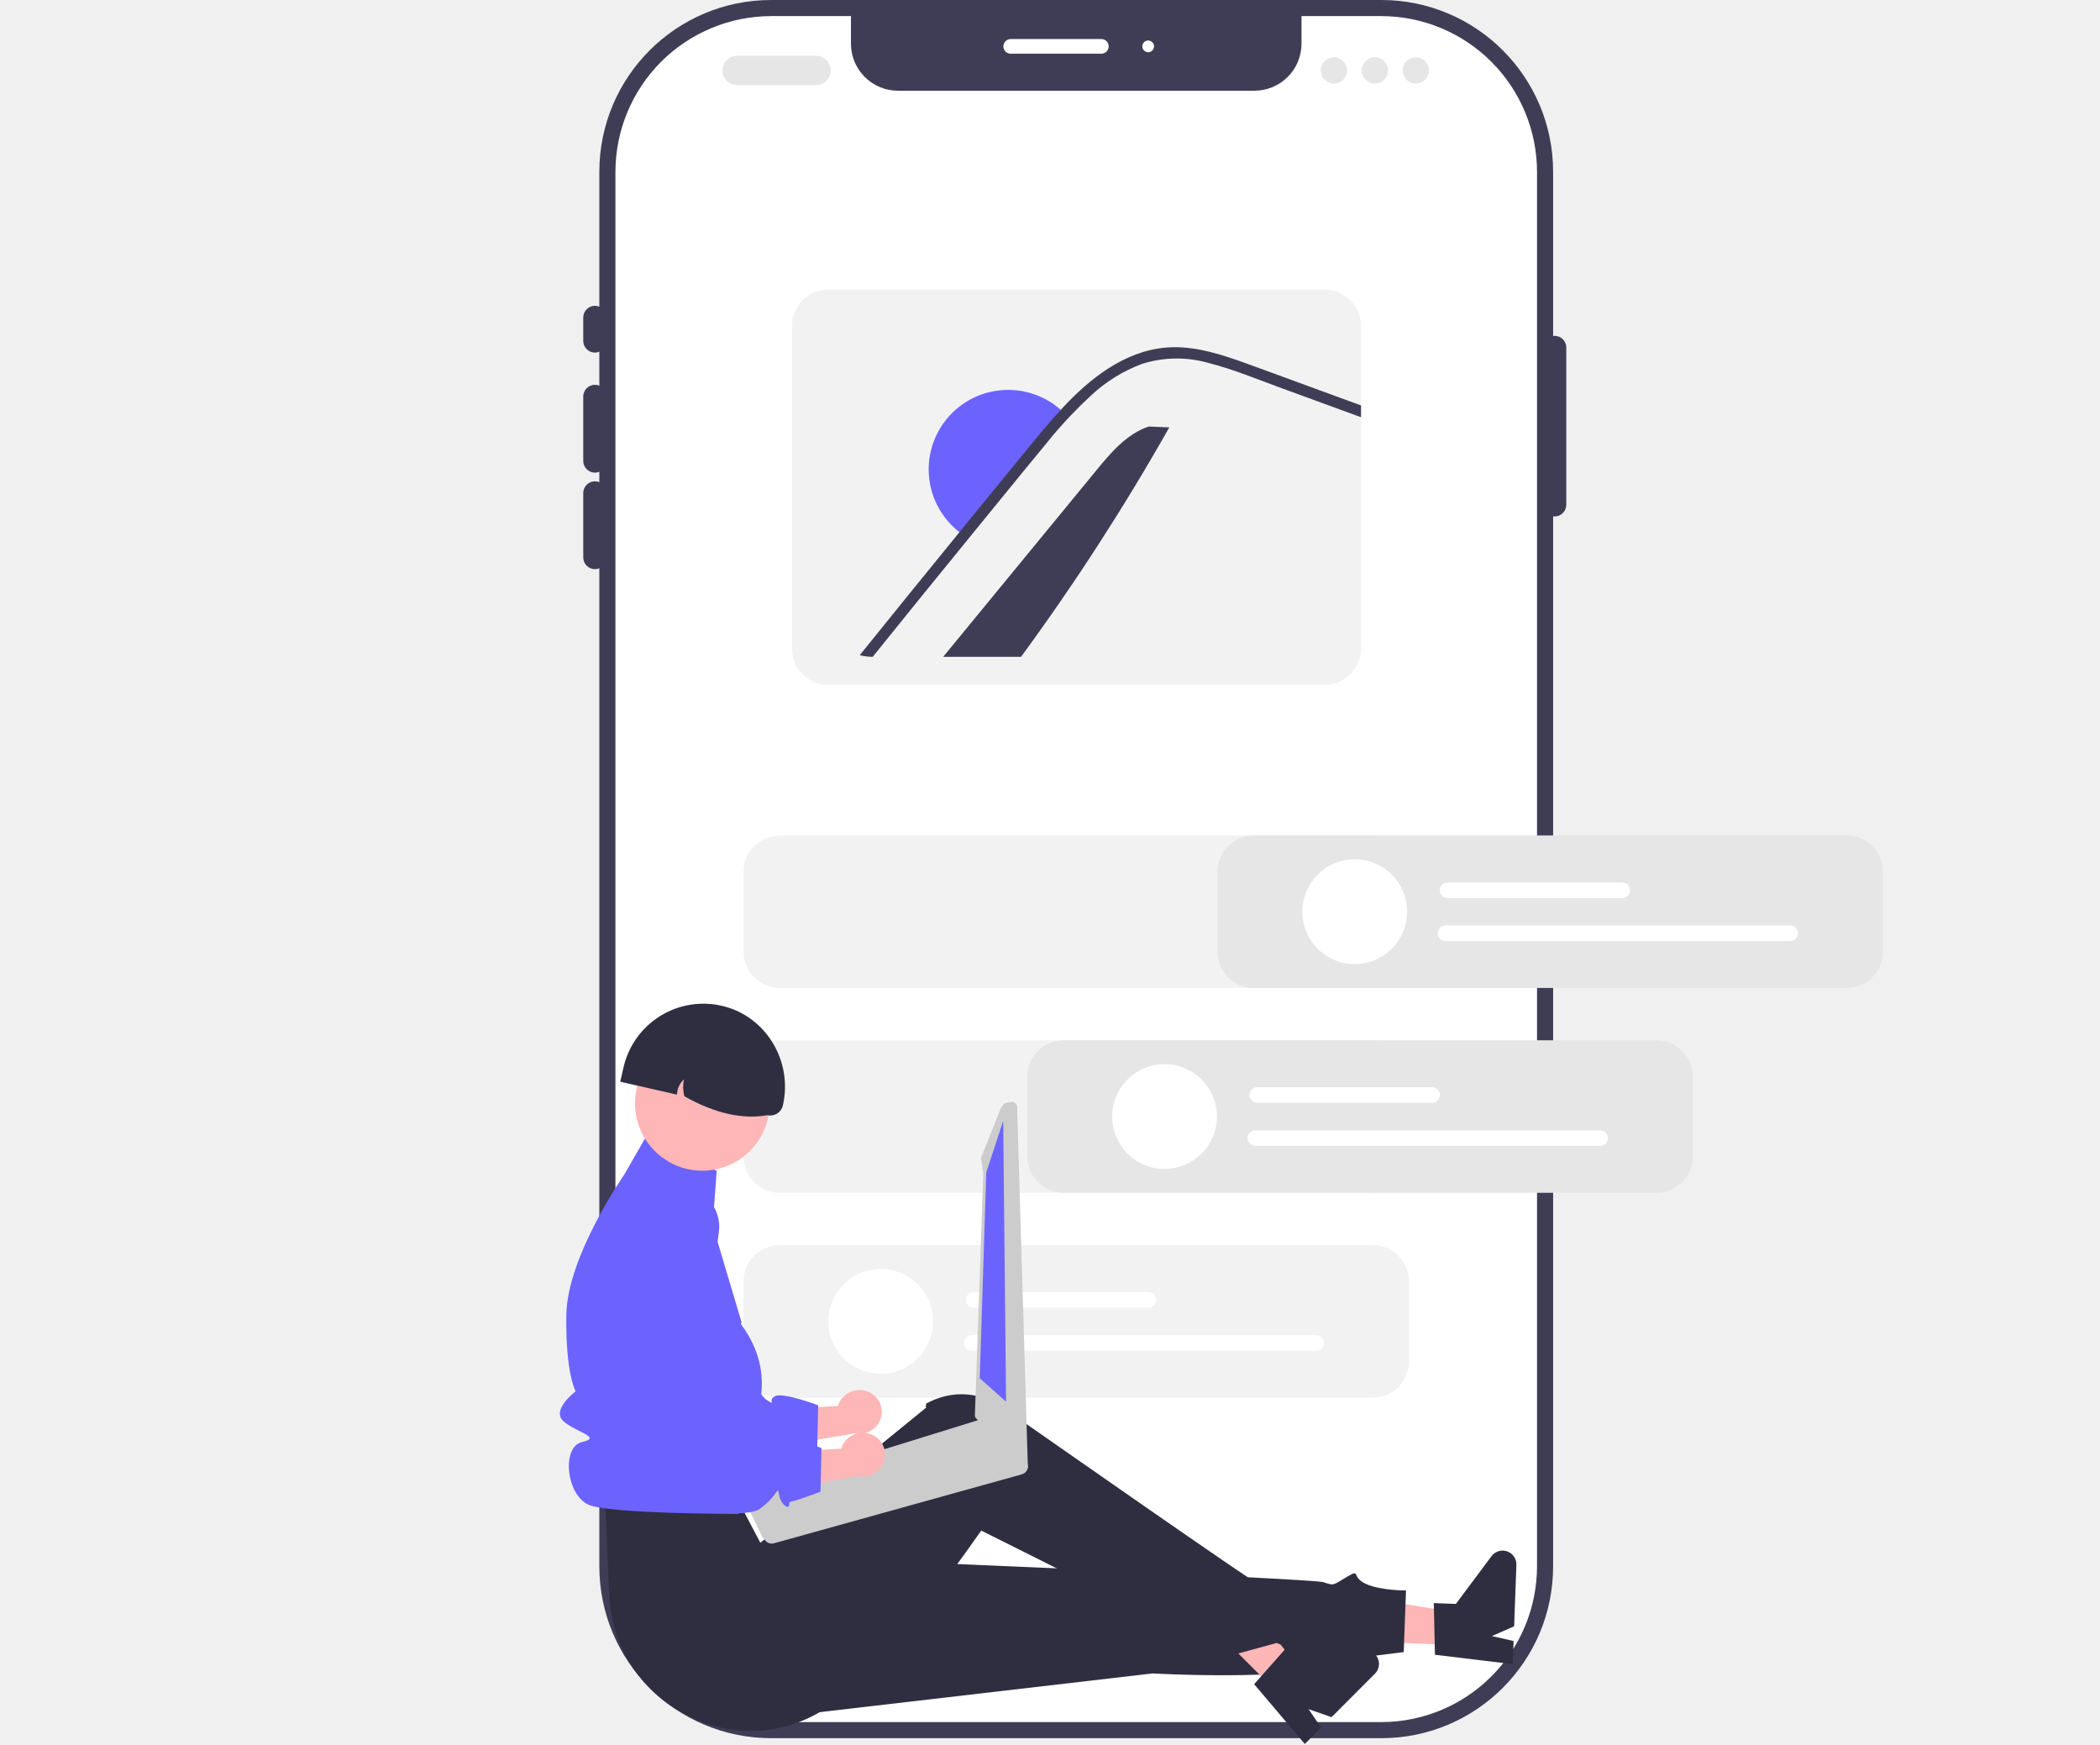
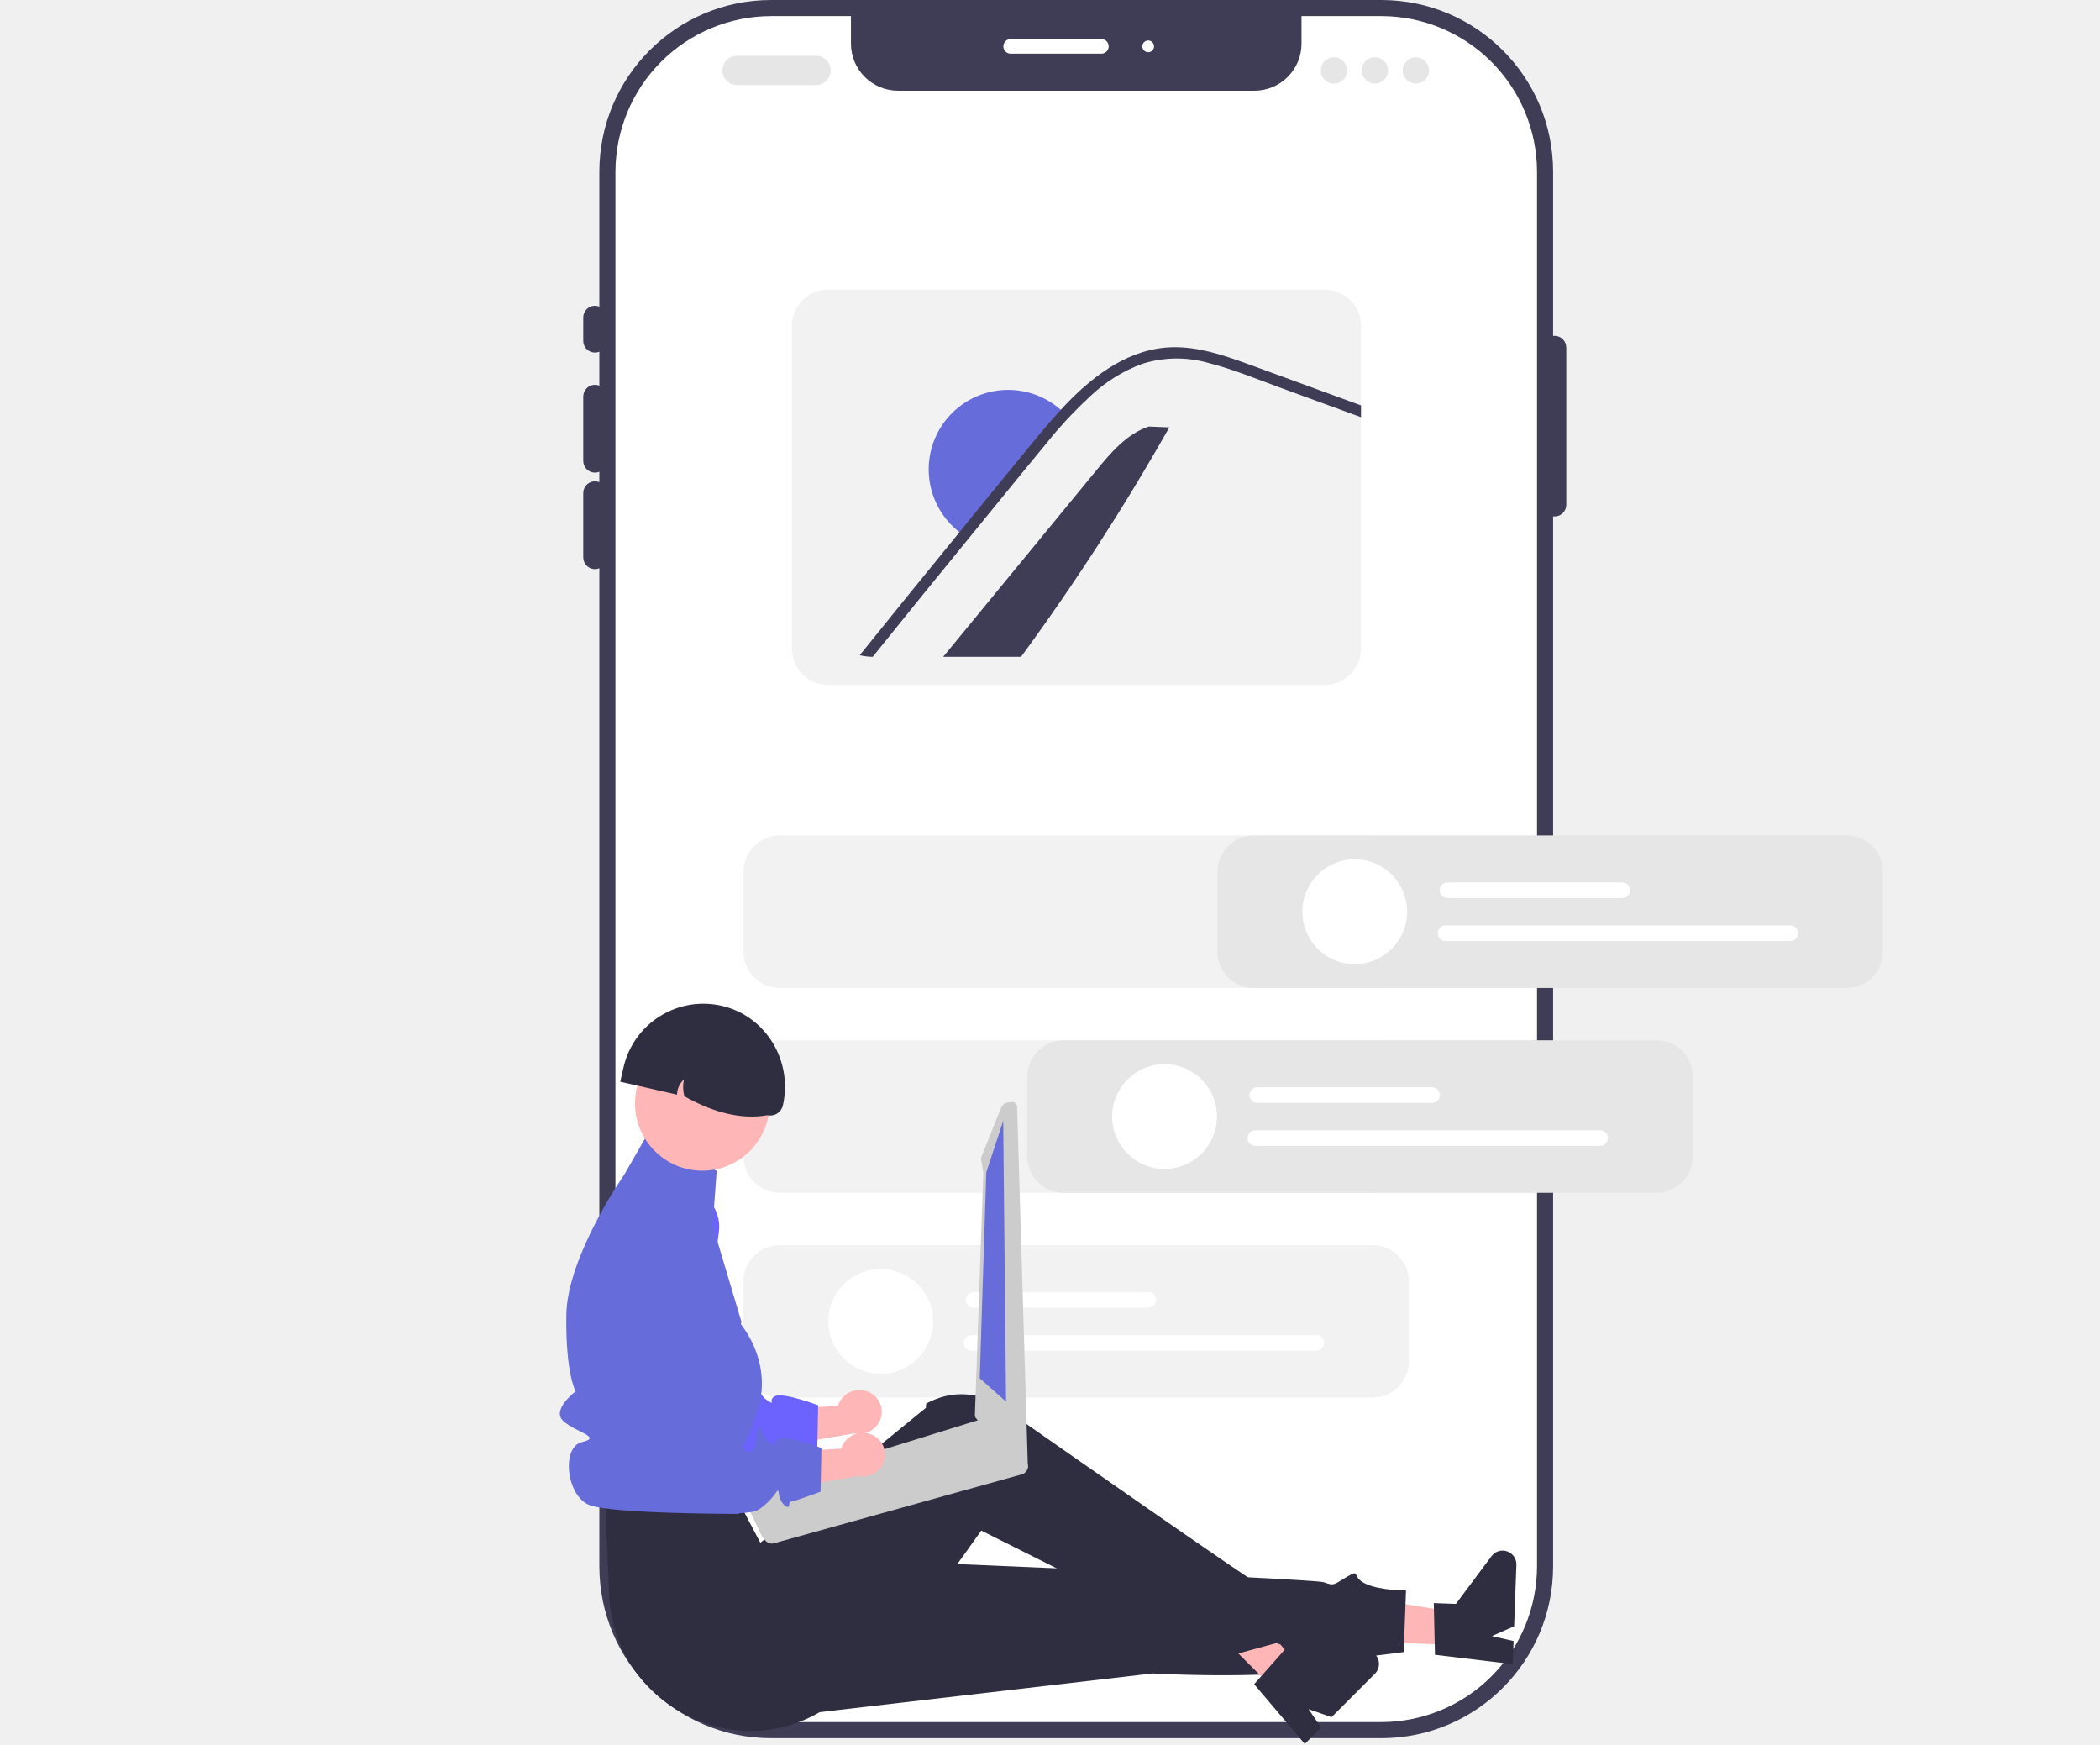
<svg xmlns="http://www.w3.org/2000/svg" width="526" height="437" viewBox="0 0 526 437" fill="none">
  <path d="M345.982 0H193.158C169.389 0 150.121 19.268 150.121 43.037V392.256C150.121 416.025 169.389 435.293 193.158 435.293H345.982C369.751 435.293 389.019 416.025 389.019 392.256V43.037C389.019 19.268 369.751 0 345.982 0Z" fill="#3F3D56" />
  <path d="M384.989 43.04V392.257C384.977 402.598 380.864 412.513 373.551 419.826C366.238 427.139 356.323 431.252 345.981 431.264H193.16C182.818 431.252 172.903 427.139 165.59 419.826C158.277 412.513 154.164 402.598 154.152 392.257V43.04C154.164 32.698 158.277 22.783 165.59 15.471C172.903 8.158 182.818 4.044 193.16 4.032H213.144V10.935C213.144 14.06 214.385 17.058 216.595 19.267C218.805 21.477 221.802 22.719 224.927 22.719H314.214C317.339 22.719 320.336 21.477 322.546 19.267C324.756 17.058 325.997 14.06 325.997 10.935V4.032H345.981C356.323 4.044 366.238 8.158 373.551 15.471C380.864 22.783 384.977 32.698 384.989 43.04Z" fill="white" />
  <path d="M149.022 88.304C148.245 88.303 147.5 87.994 146.95 87.445C146.4 86.895 146.091 86.15 146.09 85.373V79.511C146.09 78.733 146.399 77.988 146.949 77.438C147.499 76.888 148.244 76.579 149.022 76.579C149.799 76.579 150.545 76.888 151.094 77.438C151.644 77.988 151.953 78.733 151.953 79.511V85.373C151.952 86.15 151.643 86.895 151.093 87.445C150.544 87.994 149.799 88.303 149.022 88.304Z" fill="#3F3D56" />
  <path d="M149.022 118.366C148.245 118.365 147.5 118.056 146.95 117.506C146.4 116.957 146.091 116.212 146.09 115.434V99.297C146.09 98.519 146.399 97.774 146.949 97.224C147.499 96.674 148.244 96.365 149.022 96.365C149.799 96.365 150.545 96.674 151.094 97.224C151.644 97.774 151.953 98.519 151.953 99.297V115.434C151.952 116.212 151.643 116.957 151.093 117.506C150.544 118.056 149.799 118.365 149.022 118.366Z" fill="#3F3D56" />
  <path d="M149.022 142.533C148.245 142.532 147.5 142.223 146.95 141.673C146.4 141.124 146.091 140.379 146.09 139.602V123.464C146.09 122.687 146.399 121.941 146.949 121.391C147.499 120.842 148.244 120.533 149.022 120.533C149.799 120.533 150.545 120.842 151.094 121.391C151.644 121.941 151.953 122.687 151.953 123.464V139.602C151.952 140.379 151.643 141.124 151.093 141.673C150.544 142.223 149.799 142.532 149.022 142.533Z" fill="#3F3D56" />
  <path d="M389.385 129.342C388.608 129.341 387.863 129.032 387.314 128.483C386.764 127.933 386.455 127.188 386.454 126.411V87.034C386.454 86.257 386.763 85.511 387.313 84.961C387.862 84.412 388.608 84.103 389.385 84.103C390.163 84.103 390.908 84.412 391.458 84.961C392.008 85.511 392.317 86.257 392.317 87.034V126.411C392.316 127.188 392.007 127.933 391.457 128.483C390.908 129.032 390.163 129.341 389.385 129.342Z" fill="#3F3D56" />
  <path d="M275.867 13.444H253.149C252.664 13.444 252.198 13.251 251.854 12.907C251.51 12.564 251.317 12.098 251.317 11.612C251.317 11.126 251.51 10.66 251.854 10.316C252.198 9.973 252.664 9.78 253.149 9.78H275.867C276.353 9.78 276.819 9.973 277.162 10.316C277.506 10.66 277.699 11.126 277.699 11.612C277.699 12.098 277.506 12.564 277.162 12.907C276.819 13.251 276.353 13.444 275.867 13.444Z" fill="white" />
  <path d="M287.592 13.078C288.401 13.078 289.058 12.421 289.058 11.612C289.058 10.802 288.401 10.146 287.592 10.146C286.783 10.146 286.126 10.802 286.126 11.612C286.126 12.421 286.783 13.078 287.592 13.078Z" fill="white" />
  <path d="M204.412 21.305H184.626C183.655 21.305 182.723 20.919 182.035 20.232C181.348 19.545 180.962 18.613 180.962 17.641C180.962 16.669 181.348 15.737 182.035 15.05C182.723 14.363 183.655 13.977 184.626 13.977H204.412C205.384 13.977 206.316 14.363 207.003 15.05C207.69 15.737 208.077 16.669 208.077 17.641C208.077 18.613 207.69 19.545 207.003 20.232C206.316 20.919 205.384 21.305 204.412 21.305Z" fill="#E6E6E6" />
  <path d="M334.121 20.939C335.942 20.939 337.419 19.462 337.419 17.641C337.419 15.82 335.942 14.343 334.121 14.343C332.3 14.343 330.823 15.82 330.823 17.641C330.823 19.462 332.3 20.939 334.121 20.939Z" fill="#E6E6E6" />
  <path d="M344.38 20.939C346.202 20.939 347.678 19.462 347.678 17.641C347.678 15.82 346.202 14.343 344.38 14.343C342.559 14.343 341.083 15.82 341.083 17.641C341.083 19.462 342.559 20.939 344.38 20.939Z" fill="#E6E6E6" />
  <path d="M354.64 20.939C356.461 20.939 357.937 19.462 357.937 17.641C357.937 15.82 356.461 14.343 354.64 14.343C352.818 14.343 351.342 15.82 351.342 17.641C351.342 19.462 352.818 20.939 354.64 20.939Z" fill="#E6E6E6" />
  <path d="M331.815 72.517H207.456C205.047 72.52 202.738 73.479 201.034 75.182C199.331 76.886 198.373 79.195 198.369 81.604V162.441C198.373 164.85 199.331 167.159 201.034 168.863C202.738 170.566 205.047 171.525 207.456 171.528H331.815C334.225 171.526 336.535 170.568 338.238 168.864C339.942 167.16 340.9 164.85 340.902 162.441V81.604C340.9 79.195 339.942 76.885 338.238 75.181C336.535 73.477 334.225 72.519 331.815 72.517Z" fill="#F2F2F2" />
  <path d="M292.883 107.027C281.644 126.897 269.243 146.086 255.742 164.494H236.24C249.014 148.933 261.797 133.371 274.59 117.809C278.26 113.329 282.243 108.634 287.748 106.814L292.883 107.027Z" fill="#3F3D56" />
-   <path d="M266.966 103.841C264.931 105.96 262.983 108.165 261.148 110.455C257.108 115.32 253.125 120.227 249.128 125.121C246.639 128.165 244.149 131.209 241.689 134.253C240.907 133.751 240.165 133.19 239.47 132.574C235.539 129.163 233.101 124.348 232.678 119.16C232.255 113.973 233.881 108.826 237.207 104.823C240.533 100.82 245.295 98.279 250.472 97.744C255.649 97.21 260.829 98.724 264.903 101.963C265.637 102.536 266.327 103.163 266.966 103.841Z" fill="#6C63FF" />
+   <path d="M266.966 103.841C264.931 105.96 262.983 108.165 261.148 110.455C257.108 115.32 253.125 120.227 249.128 125.121C246.639 128.165 244.149 131.209 241.689 134.253C240.907 133.751 240.165 133.19 239.47 132.574C235.539 129.163 233.101 124.348 232.678 119.16C232.255 113.973 233.881 108.826 237.207 104.823C240.533 100.82 245.295 98.279 250.472 97.744C255.649 97.21 260.829 98.724 264.903 101.963C265.637 102.536 266.327 103.163 266.966 103.841Z" fill="#676CDB" />
  <path d="M340.902 101.529V104.483L339.583 103.999L321.021 97.213C314.975 95.007 308.944 92.487 302.701 90.896C297.269 89.342 291.5 89.416 286.11 91.109C281.305 92.886 276.908 95.616 273.183 99.133C271.534 100.657 269.936 102.218 268.39 103.838C267.884 104.373 267.379 104.908 266.881 105.443C265.386 107.07 263.942 108.733 262.572 110.455C258.534 115.321 254.547 120.231 250.553 125.119C248.062 128.167 245.57 131.209 243.108 134.25C234.886 144.311 226.712 154.392 218.588 164.493C217.494 164.481 216.404 164.343 215.342 164.083C223.63 153.787 231.957 143.517 240.323 133.275C240.514 133.041 240.704 132.806 240.895 132.572C241.877 131.348 242.881 130.117 243.877 128.893C248.047 123.785 252.219 118.682 256.394 113.584C259.428 109.876 262.44 106.154 265.708 102.636C265.906 102.409 266.111 102.189 266.324 101.962C266.639 101.625 266.954 101.295 267.276 100.951C274.377 93.615 283.237 87.13 293.848 86.954C300.092 86.859 306.123 88.837 311.927 90.926C318.178 93.19 324.407 95.491 330.65 97.778L340.902 101.529Z" fill="#3F3D56" />
  <path d="M343.826 350.006H195.315C192.906 350.003 190.596 349.045 188.893 347.342C187.189 345.638 186.231 343.329 186.228 340.92V320.905C186.231 318.496 187.189 316.186 188.893 314.483C190.596 312.779 192.906 311.821 195.315 311.818H343.826C346.235 311.821 348.545 312.779 350.248 314.483C351.952 316.186 352.91 318.496 352.913 320.905V340.92C352.91 343.329 351.952 345.638 350.248 347.342C348.545 349.045 346.235 350.003 343.826 350.006Z" fill="#F2F2F2" />
  <path d="M343.826 247.412H195.315C192.906 247.41 190.596 246.451 188.893 244.748C187.189 243.044 186.231 240.735 186.228 238.326V218.311C186.231 215.902 187.189 213.592 188.893 211.889C190.596 210.185 192.906 209.227 195.315 209.224H343.826C346.235 209.227 348.545 210.185 350.248 211.889C351.952 213.592 352.91 215.902 352.913 218.311V238.326C352.91 240.735 351.952 243.044 350.248 244.748C348.545 246.451 346.235 247.41 343.826 247.412Z" fill="#F2F2F2" />
  <path d="M343.826 298.709H195.315C192.906 298.706 190.596 297.748 188.893 296.045C187.189 294.341 186.231 292.032 186.228 289.623V269.608C186.231 267.199 187.189 264.889 188.893 263.186C190.596 261.482 192.906 260.524 195.315 260.521H343.826C346.235 260.524 348.545 261.482 350.248 263.186C351.952 264.889 352.91 267.199 352.913 269.608V289.623C352.91 292.032 351.952 294.341 350.248 296.045C348.545 297.748 346.235 298.706 343.826 298.709Z" fill="#F2F2F2" />
  <path d="M287.613 327.487H243.856C243.336 327.487 242.839 327.281 242.472 326.914C242.104 326.547 241.898 326.049 241.898 325.53C241.898 325.01 242.104 324.512 242.472 324.145C242.839 323.778 243.336 323.572 243.856 323.572H287.613C288.133 323.572 288.63 323.778 288.998 324.145C289.365 324.512 289.571 325.01 289.571 325.53C289.571 326.049 289.365 326.547 288.998 326.914C288.63 327.281 288.133 327.487 287.613 327.487Z" fill="white" />
  <path d="M329.699 338.253H243.366C242.847 338.253 242.349 338.047 241.982 337.68C241.615 337.313 241.409 336.815 241.409 336.296C241.409 335.777 241.615 335.279 241.982 334.912C242.349 334.545 242.847 334.338 243.366 334.338H329.699C330.218 334.338 330.716 334.545 331.083 334.912C331.45 335.279 331.657 335.777 331.657 336.296C331.657 336.815 331.45 337.313 331.083 337.68C330.716 338.047 330.218 338.253 329.699 338.253Z" fill="white" />
  <path d="M220.609 344.037C227.857 344.037 233.733 338.161 233.733 330.912C233.733 323.664 227.857 317.788 220.609 317.788C213.36 317.788 207.484 323.664 207.484 330.912C207.484 338.161 213.36 344.037 220.609 344.037Z" fill="white" />
  <path d="M217.684 348.64C216.345 348.015 214.814 347.936 213.418 348.421C212.022 348.907 210.87 349.918 210.208 351.24C210.077 351.511 209.97 351.792 209.886 352.08L190.122 353.261L187.193 363.501L214.092 358.956C215.315 359.211 216.589 359.055 217.714 358.51C218.839 357.966 219.752 357.064 220.311 355.946C220.623 355.307 220.806 354.613 220.85 353.903C220.893 353.193 220.796 352.481 220.565 351.809C220.334 351.136 219.972 350.516 219.501 349.983C219.03 349.45 218.458 349.016 217.819 348.704C217.774 348.682 217.729 348.661 217.684 348.64Z" fill="#FFB6B6" />
  <path d="M174.06 298.135C172.758 297.602 171.356 297.356 169.95 297.413C168.544 297.47 167.167 297.83 165.912 298.467C164.658 299.104 163.555 300.004 162.679 301.105C161.803 302.206 161.175 303.483 160.837 304.849L155.403 326.792L156.425 365.18C156.425 365.18 184.787 370.622 189.548 367.124C194.309 363.625 193.862 361.021 194.309 363.625C194.756 366.23 196.8 367.322 196.828 366.286C196.856 365.25 197.088 365.427 198.274 365.115C199.461 364.803 204.697 362.873 204.697 362.873L204.932 351.928C204.932 351.928 196.275 348.646 194.174 349.626C192.074 350.605 194.621 352.23 192.074 350.605C189.527 348.98 189.248 343.851 188.813 348.473C188.377 353.095 187.102 353.956 185.192 351.901C183.282 349.846 174.434 351.158 174.434 351.158L180.065 308.487C180.348 306.34 179.912 304.161 178.826 302.288C177.74 300.415 176.064 298.955 174.06 298.135Z" fill="#6C63FF" />
  <path d="M365.058 411.973L365.356 403.89L334.32 398.893L333.88 410.823L365.058 411.973Z" fill="#FFB6B6" />
  <path d="M359.424 414.407L359.13 401.465L364.662 401.669L373.595 389.705C374.036 389.114 374.654 388.679 375.36 388.464C376.065 388.25 376.821 388.266 377.516 388.512C378.212 388.757 378.811 389.218 379.225 389.828C379.64 390.437 379.849 391.164 379.822 391.901L379.255 407.275L373.684 409.723L379.119 410.96L378.905 416.756L359.424 414.407Z" fill="#2F2E41" />
  <path d="M190.384 430.509L288.686 419.078C288.686 419.078 331.137 421.53 341.096 415.051L351.599 413.725L352.169 398.297C352.169 398.297 345.746 398.345 342.053 396.624C338.361 394.904 340.927 392.799 337.407 394.869C333.886 396.939 334.258 397.188 331.536 396.236C328.814 395.285 203.989 390.182 203.989 390.182L190.384 430.509Z" fill="#2F2E41" />
  <path d="M319.921 423.815L325.637 418.092L306.283 393.32L297.847 401.767L319.921 423.815Z" fill="#FFB6B6" />
  <path d="M314.135 421.767L322.722 412.079L326.639 415.992L341.325 413.296C342.05 413.163 342.799 413.265 343.462 413.587C344.125 413.91 344.668 414.436 345.011 415.089C345.354 415.741 345.479 416.487 345.369 417.216C345.258 417.945 344.917 418.62 344.396 419.141L333.524 430.026L327.775 428.032L330.918 432.635L326.819 436.739L314.135 421.767Z" fill="#2F2E41" />
  <path d="M151.601 376.673L152.578 399.39C153.729 426.133 183.18 442.319 206.018 428.356C206.438 428.098 206.861 427.832 207.284 427.556C207.284 427.556 215.942 425.231 215.679 421.549C215.417 417.867 217.532 416.075 219.403 417.079C221.275 418.083 245.782 383.303 245.782 383.303C245.782 383.303 296.699 408.702 307.932 414.681L319.784 411.451C319.784 411.451 324.245 413.558 322.638 410.511C321.031 407.464 320.743 408.923 320.249 405.604C319.756 402.284 318.493 398.168 317.727 398.341C316.961 398.514 254.736 354.962 254.736 354.962C254.736 354.962 244.599 344.703 232.024 351.477C231.762 352.472 231.986 352.506 231.986 352.506L190.447 386.354L184.578 375.207L151.601 376.673Z" fill="#2F2E41" />
-   <path d="M179.52 293.203L161.71 284.856L156.378 294.134C156.378 294.134 142.058 314.57 141.85 329.313C141.642 344.055 144.184 348.44 144.184 348.44C144.184 348.44 138.009 353.056 141.096 355.877C144.184 358.699 151.018 359.917 145.769 361.14C140.52 362.363 141.85 374.747 147.712 376.946C153.575 379.144 185.06 379.125 185.06 379.125C184.777 378.165 184.756 377.146 184.999 376.175C185.243 375.204 185.742 374.316 186.445 373.603C188.885 371.157 191.084 372.913 188.885 369.103C186.687 365.294 183.023 367.493 185.954 362.363C188.885 357.233 188.884 355.7 188.884 355.7C188.884 355.7 194.86 344.328 185.859 331.99C185.311 331.238 185.772 331.209 185.772 331.209L178.504 306.854L179.52 293.203Z" fill="#6C63FF" />
+   <path d="M179.52 293.203L161.71 284.856L156.378 294.134C156.378 294.134 142.058 314.57 141.85 329.313C141.642 344.055 144.184 348.44 144.184 348.44C144.184 348.44 138.009 353.056 141.096 355.877C144.184 358.699 151.018 359.917 145.769 361.14C140.52 362.363 141.85 374.747 147.712 376.946C153.575 379.144 185.06 379.125 185.06 379.125C184.777 378.165 184.756 377.146 184.999 376.175C185.243 375.204 185.742 374.316 186.445 373.603C188.885 371.157 191.084 372.913 188.885 369.103C186.687 365.294 183.023 367.493 185.954 362.363C188.885 357.233 188.884 355.7 188.884 355.7C188.884 355.7 194.86 344.328 185.859 331.99C185.311 331.238 185.772 331.209 185.772 331.209L178.504 306.854L179.52 293.203Z" fill="#676CDB" />
  <path d="M175.916 293.18C185.225 293.18 192.771 285.634 192.771 276.325C192.771 267.017 185.225 259.471 175.916 259.471C166.607 259.471 159.061 267.017 159.061 276.325C159.061 285.634 166.607 293.18 175.916 293.18Z" fill="#FFB6B6" />
  <path d="M156.171 267.321L155.357 270.893L169.576 274.13C169.589 273.408 169.751 272.696 170.052 272.039C170.353 271.382 170.786 270.794 171.325 270.312C171.018 271.713 171.053 273.167 171.427 274.552C179.096 278.855 186.007 280.379 192.205 279.282C193.045 279.473 193.926 279.323 194.655 278.864C195.384 278.406 195.901 277.676 196.092 276.837C198.586 265.883 192.053 254.688 181.153 251.969C178.503 251.306 175.748 251.179 173.049 251.596C170.35 252.012 167.761 252.963 165.434 254.393C163.107 255.823 161.089 257.703 159.499 259.923C157.908 262.143 156.776 264.658 156.171 267.321Z" fill="#2F2E41" />
  <path d="M256.983 365.892C256.943 365.844 256.897 365.801 256.845 365.765C256.719 365.619 256.566 365.499 256.394 365.412L255.16 364.752L246.972 355.661C246.498 355.414 245.947 355.362 245.435 355.514L245.414 355.52L241.906 356.605L238.89 357.541L234.676 358.848L205.974 367.735L187.108 373.576C186.598 373.737 186.172 374.093 185.921 374.565C185.67 375.038 185.615 375.59 185.767 376.103C185.856 376.385 186.003 376.646 186.198 376.868L186.798 377.536L188.058 378.939L190.975 384.985L191.784 385.889C192.042 386.176 192.377 386.384 192.749 386.489C193.121 386.593 193.515 386.589 193.885 386.478L256.038 369.195C256.361 369.09 256.653 368.908 256.889 368.664C257.125 368.42 257.297 368.121 257.39 367.795C257.484 367.469 257.495 367.125 257.424 366.793C257.353 366.461 257.202 366.151 256.983 365.892Z" fill="#CCCCCC" />
  <path d="M253.293 275.971L252.089 276.167C251.76 276.221 251.465 276.404 251.269 276.676L250.739 277.417L245.956 289.378C245.761 289.651 245.683 289.991 245.738 290.322L246.298 293.73L244.18 354.558C244.234 354.873 244.403 355.156 244.654 355.352L253.941 367.775L254.158 367.947L254.626 368.314C254.866 368.499 255.163 368.594 255.466 368.581L256.255 368.543C256.434 368.535 256.61 368.488 256.77 368.406C256.93 368.325 257.07 368.21 257.183 368.07C257.296 367.932 257.378 367.77 257.424 367.597C257.469 367.424 257.477 367.243 257.446 367.067L254.752 277.012C254.697 276.681 254.514 276.386 254.241 276.19C253.969 275.995 253.63 275.916 253.299 275.97L253.293 275.971Z" fill="#CCCCCC" />
-   <path d="M251.278 280.698L247.041 293.605L245.401 345.162L251.997 351.024L251.278 280.698Z" fill="#6C63FF" />
+   <path d="M251.278 280.698L247.041 293.605L245.401 345.162L251.997 351.024L251.278 280.698Z" fill="#676CDB" />
  <path d="M218.511 359.342C217.172 358.716 215.641 358.637 214.245 359.123C212.848 359.608 211.697 360.619 211.034 361.941C210.904 362.212 210.796 362.493 210.712 362.781L190.949 363.962L188.02 374.202L214.918 369.657C216.142 369.912 217.416 369.756 218.541 369.211C219.666 368.667 220.579 367.766 221.138 366.648C221.768 365.357 221.859 363.868 221.392 362.51C220.924 361.152 219.937 360.035 218.646 359.405C218.601 359.383 218.556 359.362 218.511 359.342Z" fill="#FFB6B6" />
-   <path d="M174.887 308.836C173.585 308.303 172.183 308.057 170.777 308.114C169.371 308.171 167.994 308.531 166.739 309.168C165.485 309.805 164.382 310.705 163.506 311.806C162.63 312.907 162.002 314.184 161.664 315.55L156.23 337.493L157.252 375.881C157.252 375.881 185.614 381.323 190.375 377.825C195.136 374.326 194.689 371.722 195.136 374.326C195.583 376.93 197.627 378.023 197.655 376.987C197.683 375.951 197.914 376.128 199.101 375.816C200.287 375.504 205.524 373.574 205.524 373.574L205.758 362.629C205.758 362.629 197.101 359.347 195.001 360.327C192.901 361.306 195.448 362.931 192.901 361.306C190.353 359.681 190.075 354.552 189.639 359.174C189.204 363.796 187.929 364.657 186.019 362.602C184.109 360.547 175.261 361.859 175.261 361.859L180.891 319.188C181.175 317.041 180.739 314.862 179.653 312.989C178.567 311.116 176.891 309.656 174.887 308.836Z" fill="#6C63FF" />
+   <path d="M174.887 308.836C173.585 308.303 172.183 308.057 170.777 308.114C169.371 308.171 167.994 308.531 166.739 309.168C165.485 309.805 164.382 310.705 163.506 311.806C162.63 312.907 162.002 314.184 161.664 315.55L156.23 337.493L157.252 375.881C157.252 375.881 185.614 381.323 190.375 377.825C195.136 374.326 194.689 371.722 195.136 374.326C195.583 376.93 197.627 378.023 197.655 376.987C197.683 375.951 197.914 376.128 199.101 375.816C200.287 375.504 205.524 373.574 205.524 373.574L205.758 362.629C205.758 362.629 197.101 359.347 195.001 360.327C192.901 361.306 195.448 362.931 192.901 361.306C190.353 359.681 190.075 354.552 189.639 359.174C189.204 363.796 187.929 364.657 186.019 362.602C184.109 360.547 175.261 361.859 175.261 361.859L180.891 319.188C181.175 317.041 180.739 314.862 179.653 312.989C178.567 311.116 176.891 309.656 174.887 308.836Z" fill="#676CDB" />
  <path d="M462.542 247.412H314.031C311.622 247.41 309.312 246.451 307.609 244.748C305.905 243.044 304.947 240.735 304.945 238.326V218.311C304.947 215.902 305.905 213.592 307.609 211.889C309.312 210.185 311.622 209.227 314.031 209.224H462.542C464.951 209.227 467.261 210.185 468.964 211.889C470.668 213.592 471.626 215.902 471.629 218.311V238.326C471.626 240.735 470.668 243.044 468.964 244.748C467.261 246.451 464.951 247.41 462.542 247.412Z" fill="#E6E6E6" />
  <path d="M406.33 224.892H362.572C362.053 224.892 361.555 224.686 361.188 224.319C360.821 223.952 360.615 223.454 360.615 222.935C360.615 222.416 360.821 221.918 361.188 221.551C361.555 221.184 362.053 220.978 362.572 220.978H406.33C406.849 220.978 407.347 221.184 407.714 221.551C408.081 221.918 408.287 222.416 408.287 222.935C408.287 223.454 408.081 223.952 407.714 224.319C407.347 224.686 406.849 224.892 406.33 224.892Z" fill="white" />
  <path d="M448.415 235.659H362.082C361.563 235.659 361.065 235.453 360.698 235.086C360.331 234.718 360.125 234.221 360.125 233.701C360.125 233.182 360.331 232.684 360.698 232.317C361.065 231.95 361.563 231.744 362.082 231.744H448.415C448.934 231.744 449.432 231.95 449.799 232.317C450.166 232.684 450.373 233.182 450.373 233.701C450.373 234.221 450.166 234.718 449.799 235.086C449.432 235.453 448.934 235.659 448.415 235.659Z" fill="white" />
  <path d="M339.325 241.443C346.573 241.443 352.449 235.567 352.449 228.318C352.449 221.07 346.573 215.194 339.325 215.194C332.077 215.194 326.201 221.07 326.201 228.318C326.201 235.567 332.077 241.443 339.325 241.443Z" fill="white" />
  <path d="M414.909 298.709H266.398C263.989 298.706 261.679 297.748 259.976 296.045C258.272 294.341 257.314 292.032 257.312 289.623V269.608C257.314 267.199 258.272 264.889 259.976 263.186C261.679 261.482 263.989 260.524 266.398 260.521H414.909C417.318 260.524 419.628 261.482 421.331 263.186C423.035 264.889 423.993 267.199 423.996 269.608V289.623C423.993 292.032 423.035 294.341 421.331 296.045C419.628 297.748 417.318 298.706 414.909 298.709Z" fill="#E6E6E6" />
  <path d="M358.697 276.19H314.939C314.42 276.19 313.922 275.984 313.555 275.617C313.188 275.249 312.981 274.752 312.981 274.232C312.981 273.713 313.188 273.215 313.555 272.848C313.922 272.481 314.42 272.275 314.939 272.275H358.697C359.216 272.275 359.714 272.481 360.081 272.848C360.448 273.215 360.654 273.713 360.654 274.232C360.654 274.752 360.448 275.249 360.081 275.617C359.714 275.984 359.216 276.19 358.697 276.19Z" fill="white" />
  <path d="M400.782 286.956H314.449C313.93 286.956 313.432 286.75 313.065 286.383C312.698 286.016 312.492 285.518 312.492 284.999C312.492 284.479 312.698 283.981 313.065 283.614C313.432 283.247 313.93 283.041 314.449 283.041H400.782C401.301 283.041 401.799 283.247 402.166 283.614C402.534 283.981 402.74 284.479 402.74 284.999C402.74 285.518 402.534 286.016 402.166 286.383C401.799 286.75 401.301 286.956 400.782 286.956Z" fill="white" />
  <path d="M291.692 292.74C298.94 292.74 304.816 286.864 304.816 279.615C304.816 272.367 298.94 266.491 291.692 266.491C284.443 266.491 278.568 272.367 278.568 279.615C278.568 286.864 284.443 292.74 291.692 292.74Z" fill="white" />
</svg>
